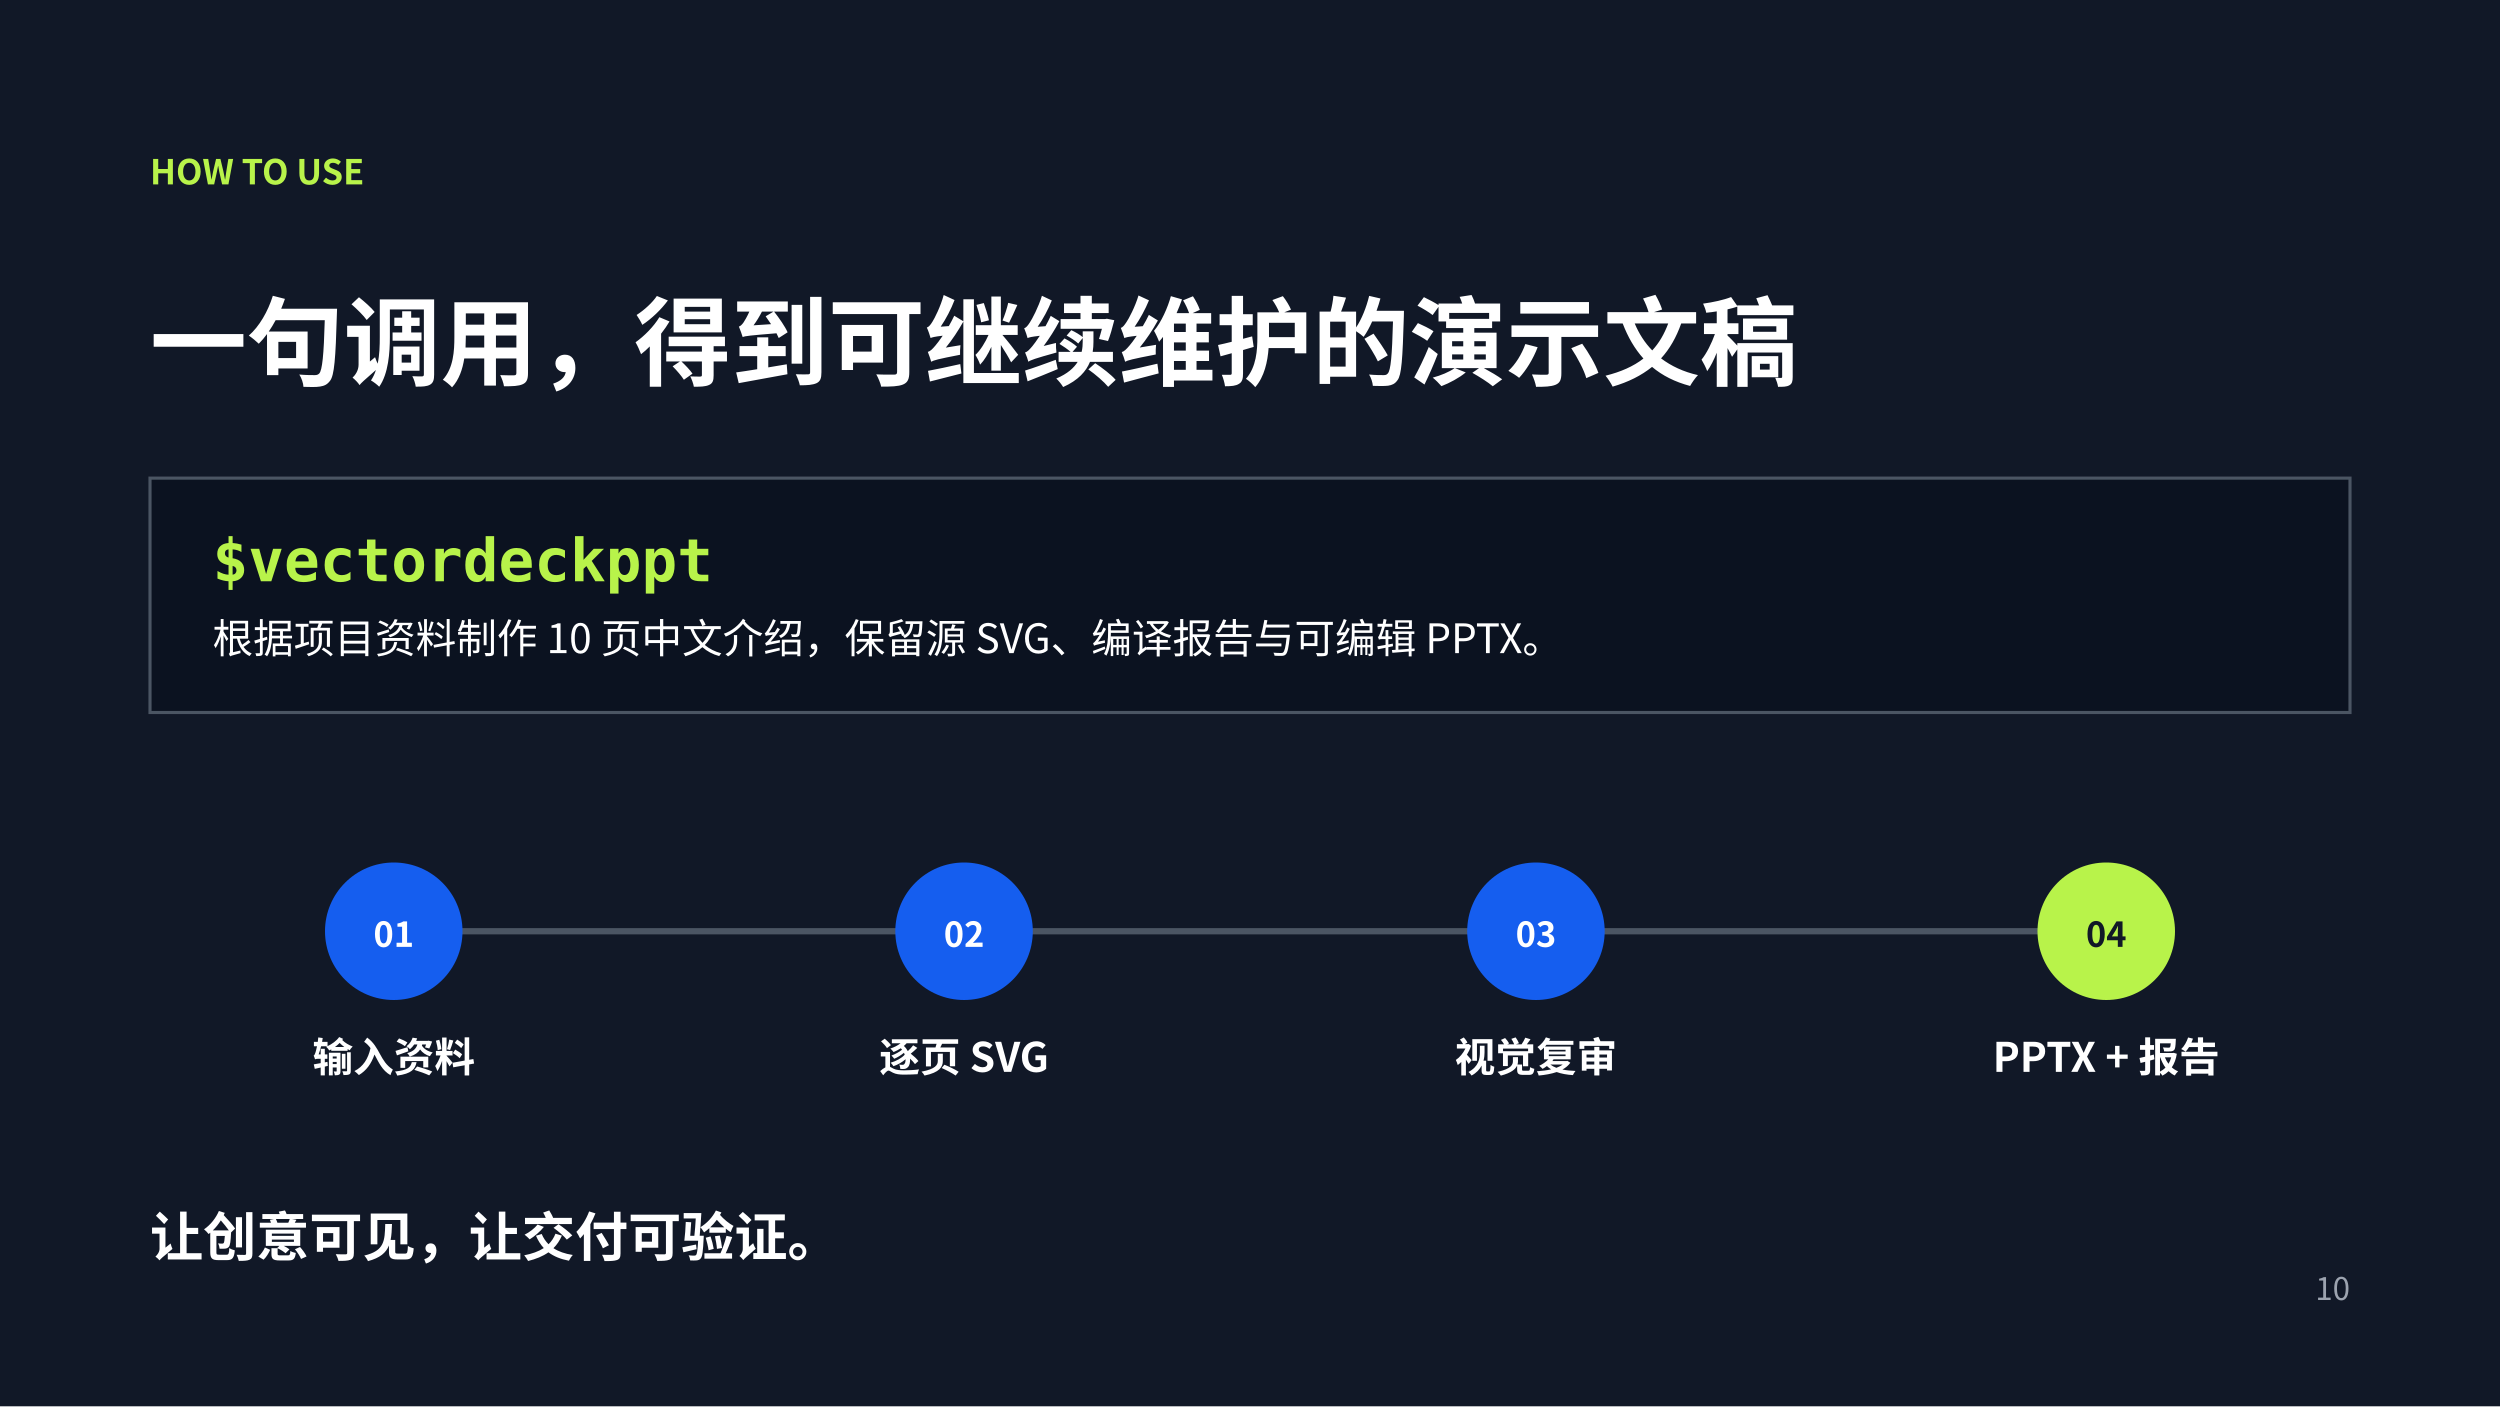
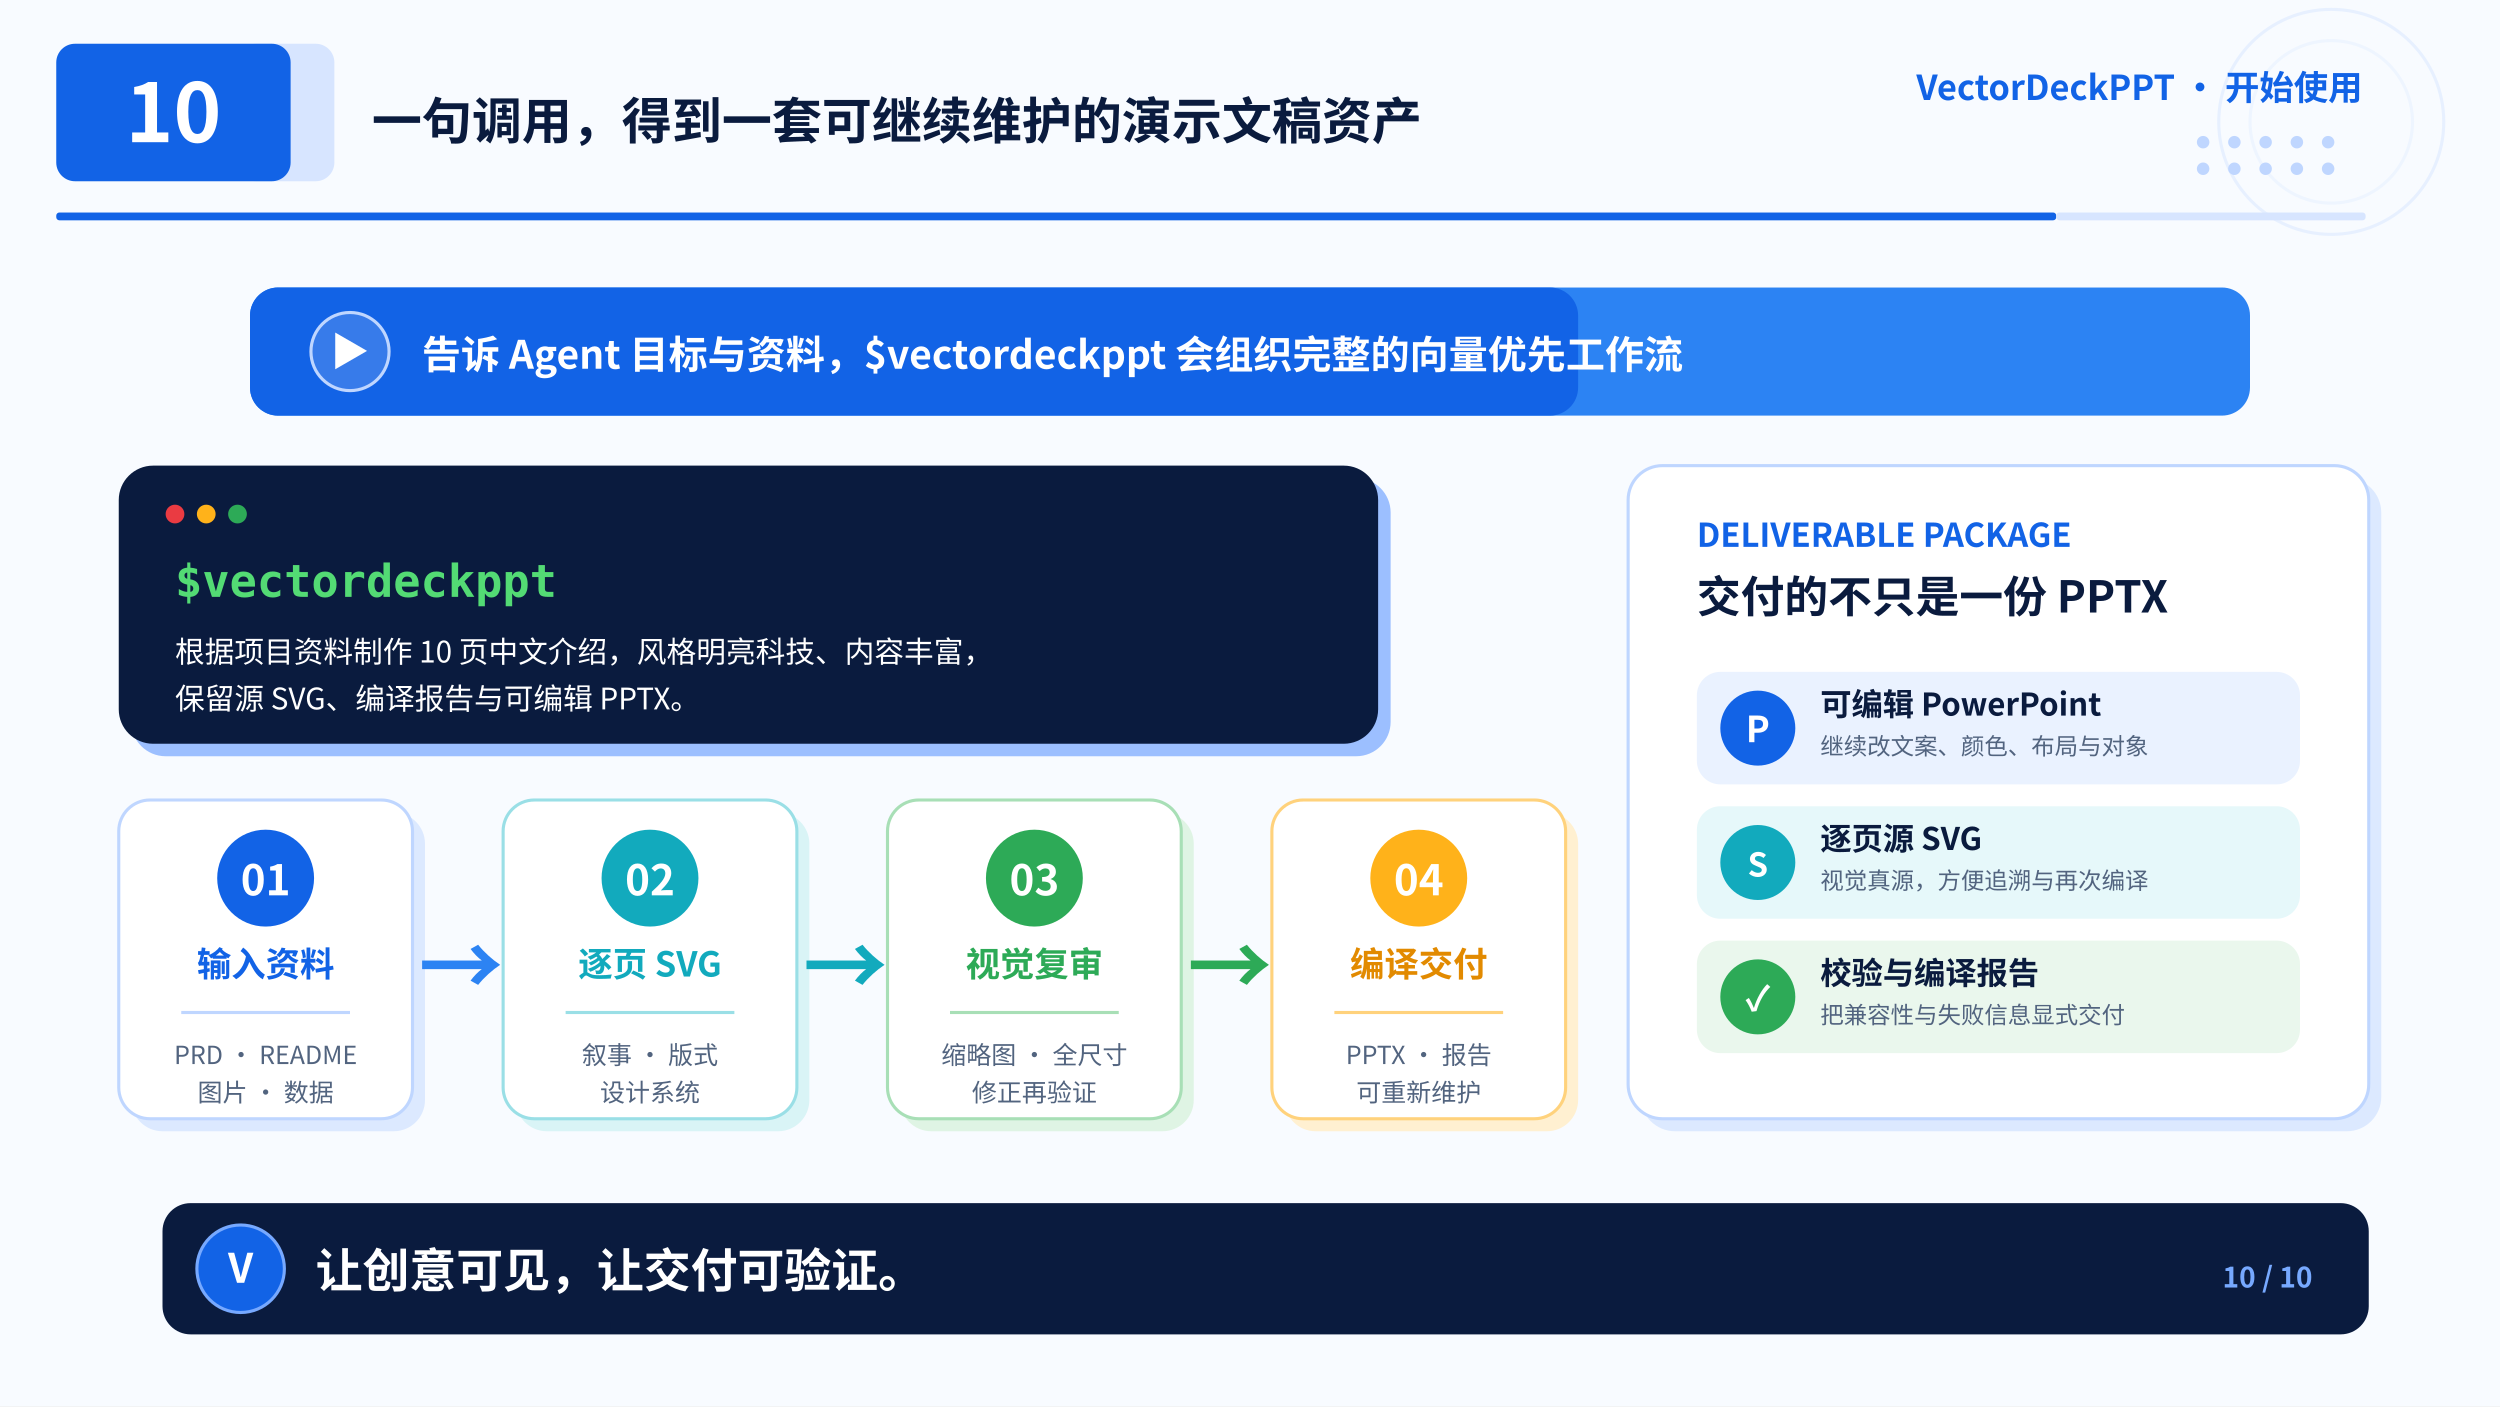
<svg xmlns="http://www.w3.org/2000/svg" width="1600" height="900" viewBox="0 0 1600 900">
-   <rect x="0" y="0" width="1600" height="900" fill="#111827" />
+   <rect x="0" y="0" width="1600" height="900" fill="#F8FBFF" />
  <g font-family="Microsoft YaHei, PingFang SC, Noto Sans CJK SC, sans-serif">
-     <text x="96" y="118" font-size="22" font-weight="700" fill="#B8F34A">HOW TO USE</text>
-     <text x="96" y="242" font-size="62" font-weight="700" fill="#FFFFFF">一句调用，得到可继续维护的演示文稿</text>
-     <rect x="96" y="306" width="1408" height="150" fill="#0B1220" stroke="#4B5563" stroke-width="2" />
-     <text x="136" y="372" font-family="Consolas, monospace" font-size="38" font-weight="700" fill="#B8F34A">$vectordeckppt</text>
-     <text x="136" y="418" font-size="26" fill="#FFFFFF">根据项目资料制作 10 页中文介绍，保留源 SVG、编译报告与可编辑 PPTX。</text>
-     <line x1="252" y1="596" x2="1348" y2="596" stroke="#4B5563" stroke-width="4" />
-     <circle cx="252" cy="596" r="44" fill="#155EEF" />
-     <circle cx="617" cy="596" r="44" fill="#155EEF" />
-     <circle cx="983" cy="596" r="44" fill="#155EEF" />
-     <circle cx="1348" cy="596" r="44" fill="#B8F34A" />
-     <text x="252" y="606" text-anchor="middle" font-size="22" font-weight="700" fill="#FFFFFF">01</text>
-     <text x="617" y="606" text-anchor="middle" font-size="22" font-weight="700" fill="#FFFFFF">02</text>
-     <text x="983" y="606" text-anchor="middle" font-size="22" font-weight="700" fill="#FFFFFF">03</text>
-     <text x="1348" y="606" text-anchor="middle" font-size="22" font-weight="700" fill="#111827">04</text>
-     <text x="252" y="686" text-anchor="middle" font-size="26" font-weight="700" fill="#FFFFFF">输入资料</text>
-     <text x="617" y="686" text-anchor="middle" font-size="26" font-weight="700" fill="#FFFFFF">逐页 SVG</text>
-     <text x="983" y="686" text-anchor="middle" font-size="26" font-weight="700" fill="#FFFFFF">视觉复审</text>
-     <text x="1348" y="686" text-anchor="middle" font-size="26" font-weight="700" fill="#FFFFFF">PPTX + 报告</text>
-     <text x="96" y="804" font-size="34" font-weight="700" fill="#FFFFFF">让创意可见，让交付可验证。</text>
-     <text x="1504" y="832" text-anchor="end" font-size="20" fill="#9CA3AF">10</text>
+     <circle cx="1492" cy="78" r="72" fill="none" stroke="#E7F0FF" stroke-width="2" />
+     <circle cx="1492" cy="78" r="52" fill="none" stroke="#EEF5FF" stroke-width="2" />
+     <rect x="152" y="28" width="62" height="88" rx="12" fill="#D7E5FF" />
+     <rect x="36" y="28" width="150" height="88" rx="12" fill="#1263E6" />
+     <text x="111" y="91" text-anchor="middle" font-size="52" font-weight="700" fill="#FFFFFF">10</text>
+     <text x="238" y="89" font-size="32" font-weight="700" fill="#0A1B3E">一句调用，得到一套可继续维护的演示文稿资产</text>
+     <text x="1512" y="64" text-anchor="end" font-size="22" font-weight="700" fill="#1263E6">VectorDeckPPT · 开始使用</text>
+     <g fill="#BFD6FF">
+       <circle cx="1410" cy="91" r="4" />
+       <circle cx="1430" cy="91" r="4" />
+       <circle cx="1450" cy="91" r="4" />
+       <circle cx="1470" cy="91" r="4" />
+       <circle cx="1490" cy="91" r="4" />
+       <circle cx="1410" cy="108" r="4" />
+       <circle cx="1430" cy="108" r="4" />
+       <circle cx="1450" cy="108" r="4" />
+       <circle cx="1470" cy="108" r="4" />
+       <circle cx="1490" cy="108" r="4" />
+     </g>
+     <rect x="36" y="136" width="1280" height="5" rx="2" fill="#1263E6" />
+     <rect x="1316" y="136" width="198" height="5" rx="2" fill="#D7E5FF" />
+     <rect x="160" y="184" width="1280" height="82" rx="18" fill="#2C83F3" />
+     <rect x="160" y="184" width="850" height="82" rx="18" fill="#1263E6" />
+     <circle cx="224" cy="225" r="25" fill="#FFFFFF" fill-opacity="0.16" stroke="#BFD6FF" stroke-width="2" />
+     <text x="224" y="234" text-anchor="middle" font-size="25" font-weight="700" fill="#FFFFFF">▶</text>
+     <text x="270" y="236" font-size="25" font-weight="700" fill="#FFFFFF">告诉 Agent 目标与资料，$vectordeckppt 会组织完整的向量优先工作流</text>
+     <rect x="84" y="306" width="806" height="178" rx="22" fill="#9CBFFF" />
+     <rect x="76" y="298" width="806" height="178" rx="22" fill="#0A1B3E" />
+     <circle cx="112" cy="329" r="6" fill="#EA3B42" />
+     <circle cx="132" cy="329" r="6" fill="#FFB21A" />
+     <circle cx="152" cy="329" r="6" fill="#2DAA57" />
+     <text x="112" y="382" font-family="Consolas, monospace" font-size="29" font-weight="700" fill="#53DB74">$vectordeckppt</text>
+     <text x="112" y="424" font-size="19" fill="#FFFFFF">根据项目资料制作 10 页中文介绍，风格明亮科技、内容丰富，</text>
+     <text x="112" y="454" font-size="19" fill="#FFFFFF">保留源 SVG、编译报告与可编辑 PPTX。</text>
+     <rect x="84" y="520" width="188" height="204" rx="20" fill="#DCE9FF" />
+     <rect x="76" y="512" width="188" height="204" rx="20" fill="#FFFFFF" stroke="#BFD6FF" stroke-width="2" />
+     <circle cx="170" cy="562" r="31" fill="#1263E6" />
+     <text x="170" y="573" text-anchor="middle" font-size="27" font-weight="700" fill="#FFFFFF">01</text>
+     <text x="170" y="625" text-anchor="middle" font-size="22" font-weight="700" fill="#1263E6">输入资料</text>
+     <rect x="116" y="647" width="108" height="2" fill="#BFD6FF" />
+     <text x="170" y="681" text-anchor="middle" font-size="16" fill="#52647F">PRD · README</text>
+     <text x="170" y="705" text-anchor="middle" font-size="16" fill="#52647F">图片 · 数据</text>
+     <text x="295" y="638" text-anchor="middle" font-size="54" font-weight="700" fill="#2C83F3">→</text>
+     <rect x="330" y="520" width="188" height="204" rx="20" fill="#D9F4F6" />
+     <rect x="322" y="512" width="188" height="204" rx="20" fill="#FFFFFF" stroke="#9ADFE6" stroke-width="2" />
+     <circle cx="416" cy="562" r="31" fill="#12AABD" />
+     <text x="416" y="573" text-anchor="middle" font-size="27" font-weight="700" fill="#FFFFFF">02</text>
+     <text x="416" y="625" text-anchor="middle" font-size="22" font-weight="700" fill="#12AABD">逐页 SVG</text>
+     <rect x="362" y="647" width="108" height="2" fill="#9ADFE6" />
+     <text x="416" y="681" text-anchor="middle" font-size="16" fill="#52647F">叙事 · 版式</text>
+     <text x="416" y="705" text-anchor="middle" font-size="16" fill="#52647F">设计系统</text>
+     <text x="541" y="638" text-anchor="middle" font-size="54" font-weight="700" fill="#12AABD">→</text>
+     <rect x="576" y="520" width="188" height="204" rx="20" fill="#DFF4E4" />
+     <rect x="568" y="512" width="188" height="204" rx="20" fill="#FFFFFF" stroke="#A8DFB6" stroke-width="2" />
+     <circle cx="662" cy="562" r="31" fill="#2DAA57" />
+     <text x="662" y="573" text-anchor="middle" font-size="27" font-weight="700" fill="#FFFFFF">03</text>
+     <text x="662" y="625" text-anchor="middle" font-size="22" font-weight="700" fill="#2DAA57">视觉复审</text>
+     <rect x="608" y="647" width="108" height="2" fill="#A8DFB6" />
+     <text x="662" y="681" text-anchor="middle" font-size="16" fill="#52647F">缩略图 · 全尺寸</text>
+     <text x="662" y="705" text-anchor="middle" font-size="16" fill="#52647F">修正再验证</text>
+     <text x="787" y="638" text-anchor="middle" font-size="54" font-weight="700" fill="#2DAA57">→</text>
+     <rect x="822" y="520" width="188" height="204" rx="20" fill="#FFF0D1" />
+     <rect x="814" y="512" width="188" height="204" rx="20" fill="#FFFFFF" stroke="#FFD27C" stroke-width="2" />
+     <circle cx="908" cy="562" r="31" fill="#FFB21A" />
+     <text x="908" y="573" text-anchor="middle" font-size="27" font-weight="700" fill="#FFFFFF">04</text>
+     <text x="908" y="625" text-anchor="middle" font-size="22" font-weight="700" fill="#E28A00">编译交付</text>
+     <rect x="854" y="647" width="108" height="2" fill="#FFD27C" />
+     <text x="908" y="681" text-anchor="middle" font-size="16" fill="#52647F">PPTX · 报告</text>
+     <text x="908" y="705" text-anchor="middle" font-size="16" fill="#52647F">可重新维护</text>
+     <rect x="1050" y="306" width="474" height="418" rx="22" fill="#DCE9FF" />
+     <rect x="1042" y="298" width="474" height="418" rx="22" fill="#FFFFFF" stroke="#BFD6FF" stroke-width="2" />
+     <text x="1086" y="350" font-size="21" font-weight="700" fill="#1263E6">DELIVERABLE PACKAGE</text>
+     <text x="1086" y="392" font-size="28" font-weight="700" fill="#0A1B3E">交付的不只是一份 PPTX</text>
+     <rect x="1086" y="430" width="386" height="72" rx="15" fill="#EAF2FF" />
+     <circle cx="1125" cy="466" r="24" fill="#1263E6" />
+     <text x="1125" y="475" text-anchor="middle" font-size="23" font-weight="700" fill="#FFFFFF">P</text>
+     <text x="1165" y="458" font-size="20" font-weight="700" fill="#0A1B3E">可编辑 PowerPoint</text>
+     <text x="1165" y="483" font-size="15" fill="#52647F">继续改文案、颜色、布局与对象</text>
+     <rect x="1086" y="516" width="386" height="72" rx="15" fill="#E6F8FA" />
+     <circle cx="1125" cy="552" r="24" fill="#12AABD" />
+     <text x="1125" y="561" text-anchor="middle" font-size="21" font-weight="700" fill="#FFFFFF">S</text>
+     <text x="1165" y="544" font-size="20" font-weight="700" fill="#0A1B3E">逐页源 SVG</text>
+     <text x="1165" y="569" font-size="15" fill="#52647F">视觉真源，方便追溯与再次编译</text>
+     <rect x="1086" y="602" width="386" height="72" rx="15" fill="#EAF7ED" />
+     <circle cx="1125" cy="638" r="24" fill="#2DAA57" />
+     <text x="1125" y="647" text-anchor="middle" font-size="22" font-weight="700" fill="#FFFFFF">✓</text>
+     <text x="1165" y="630" font-size="20" font-weight="700" fill="#0A1B3E">校验与编译报告</text>
+     <text x="1165" y="655" font-size="15" fill="#52647F">把兼容性与失败信息显式交付</text>
+     <rect x="104" y="770" width="1412" height="84" rx="18" fill="#0A1B3E" />
+     <circle cx="154" cy="812" r="28" fill="#1263E6" stroke="#77A9FF" stroke-width="2" />
+     <text x="154" y="821" text-anchor="middle" font-size="26" font-weight="700" fill="#FFFFFF">V</text>
+     <text x="202" y="824" font-size="30" font-weight="700" fill="#FFFFFF">让创意可见，让交付可验证。</text>
+     <text x="1480" y="824" text-anchor="end" font-size="18" font-weight="700" fill="#77A9FF">10 / 10</text>
  </g>
</svg>
